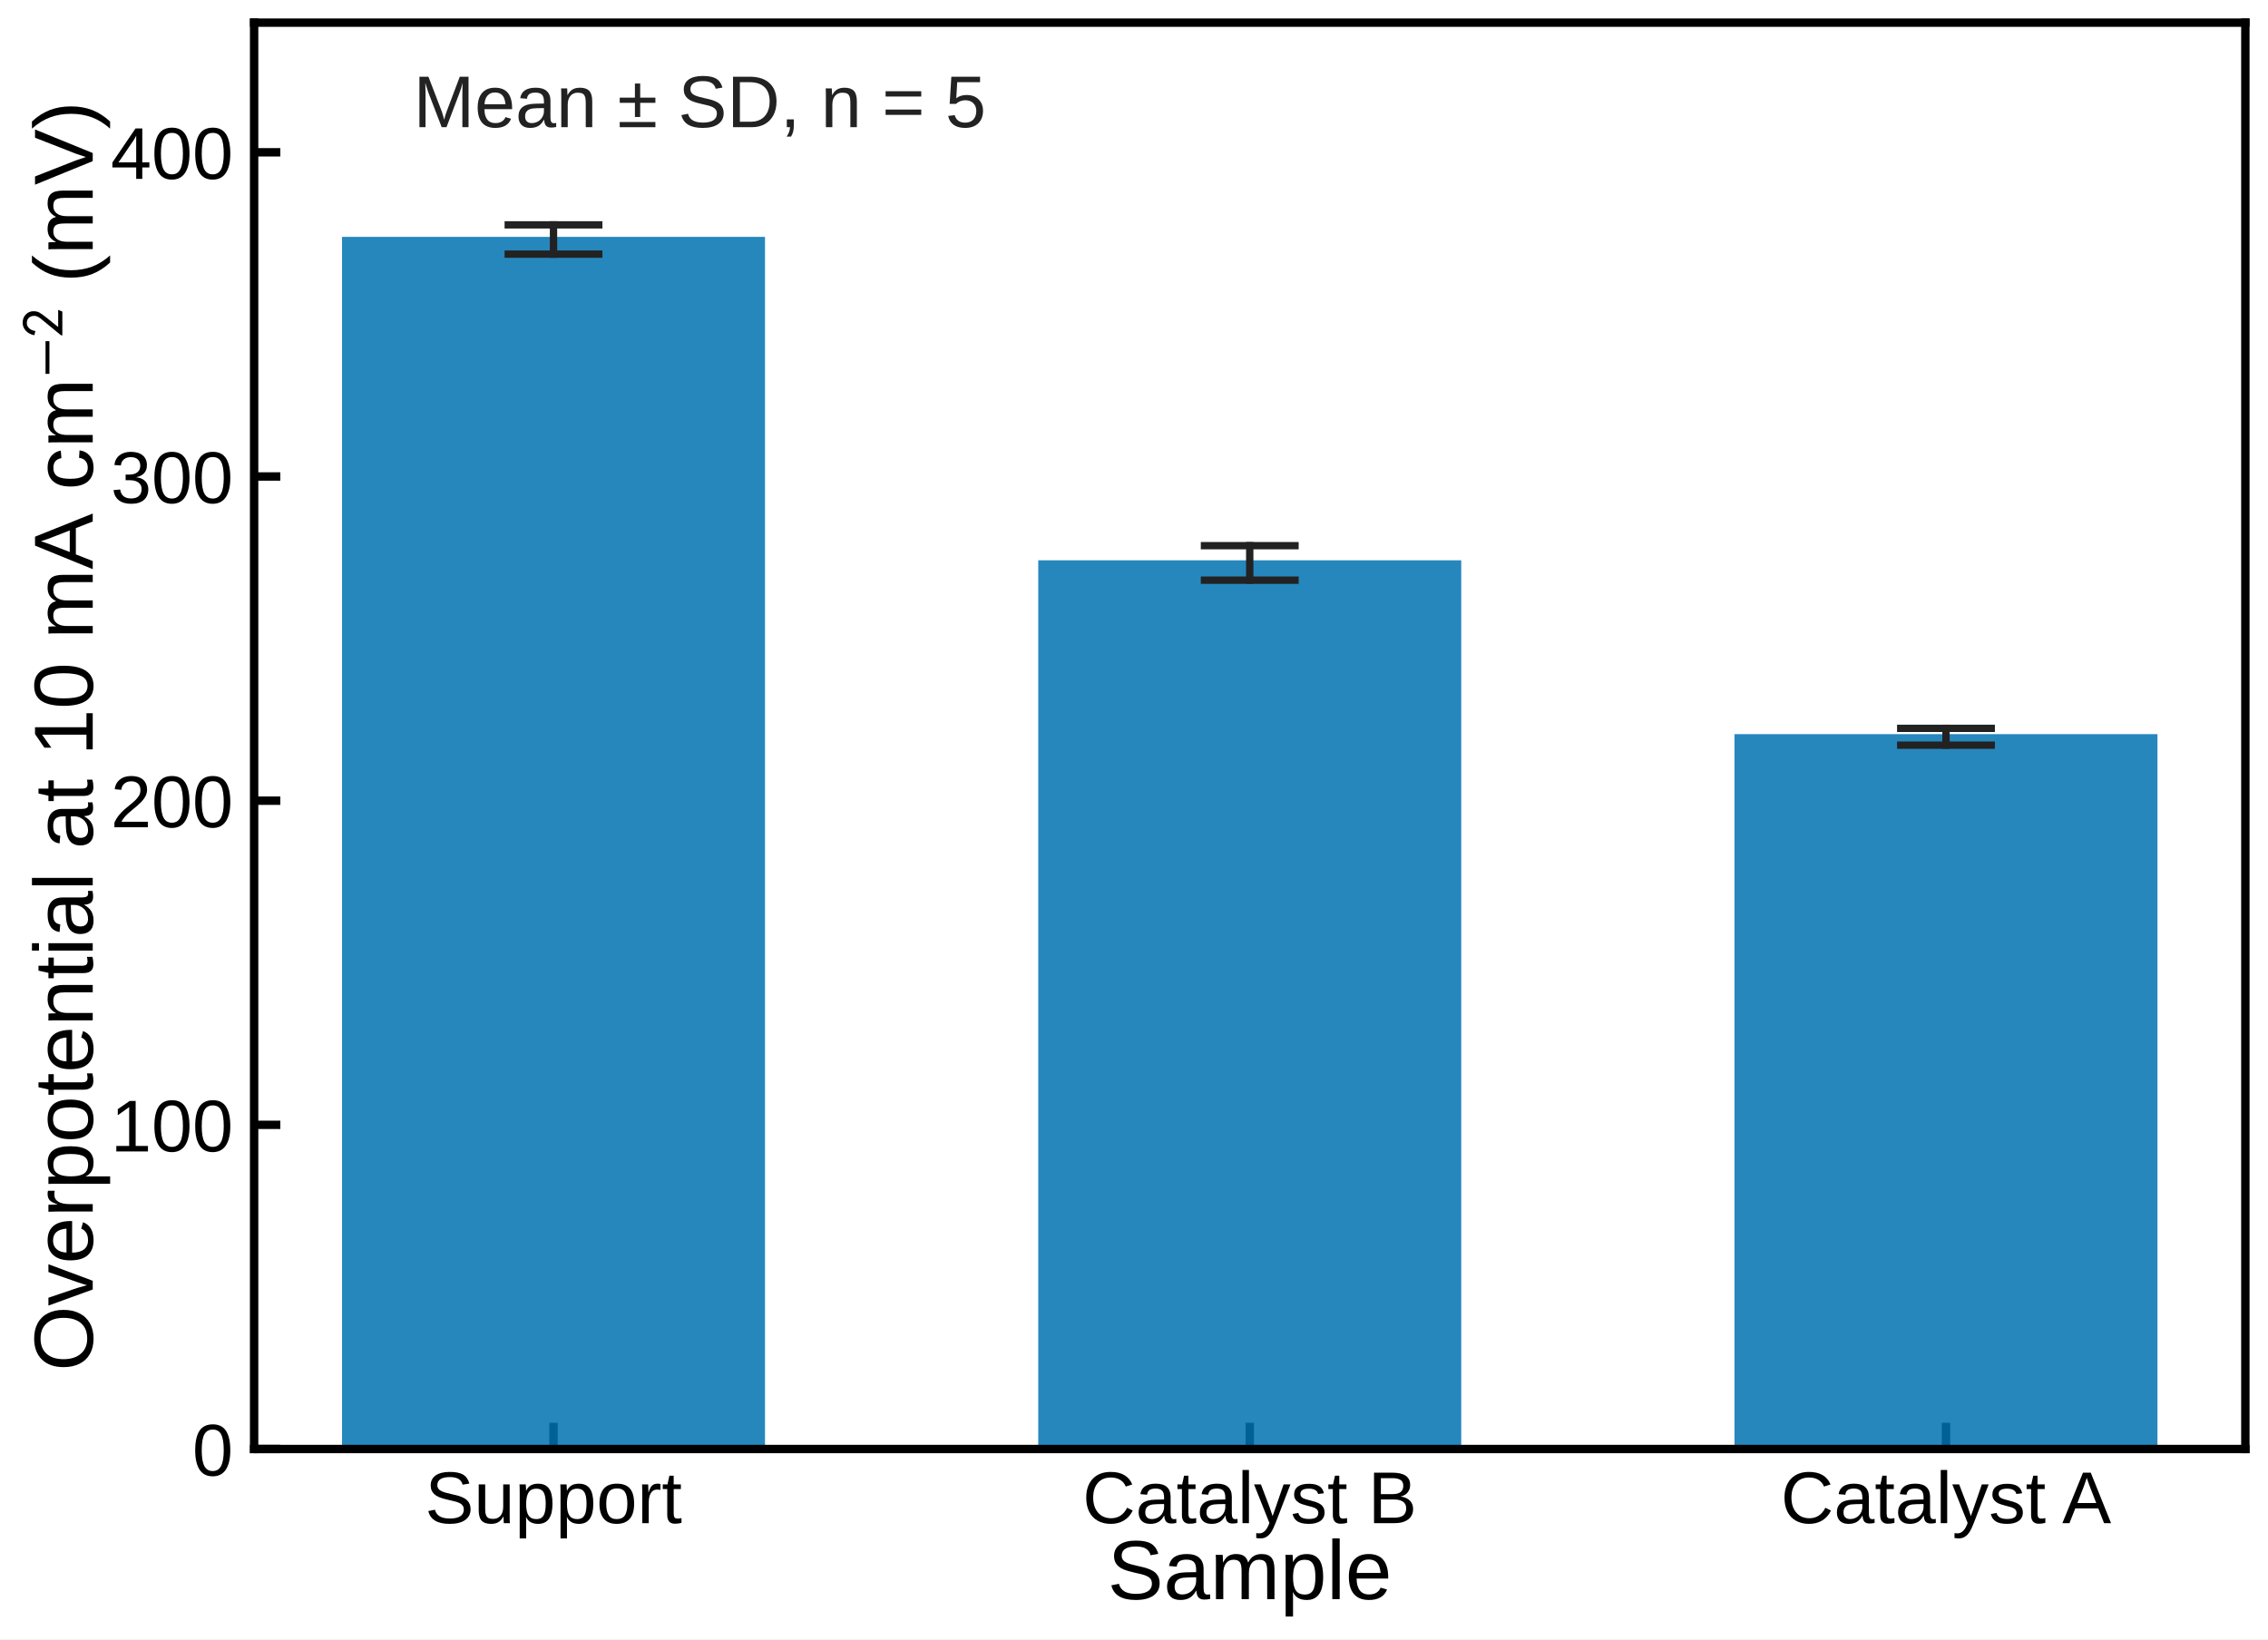
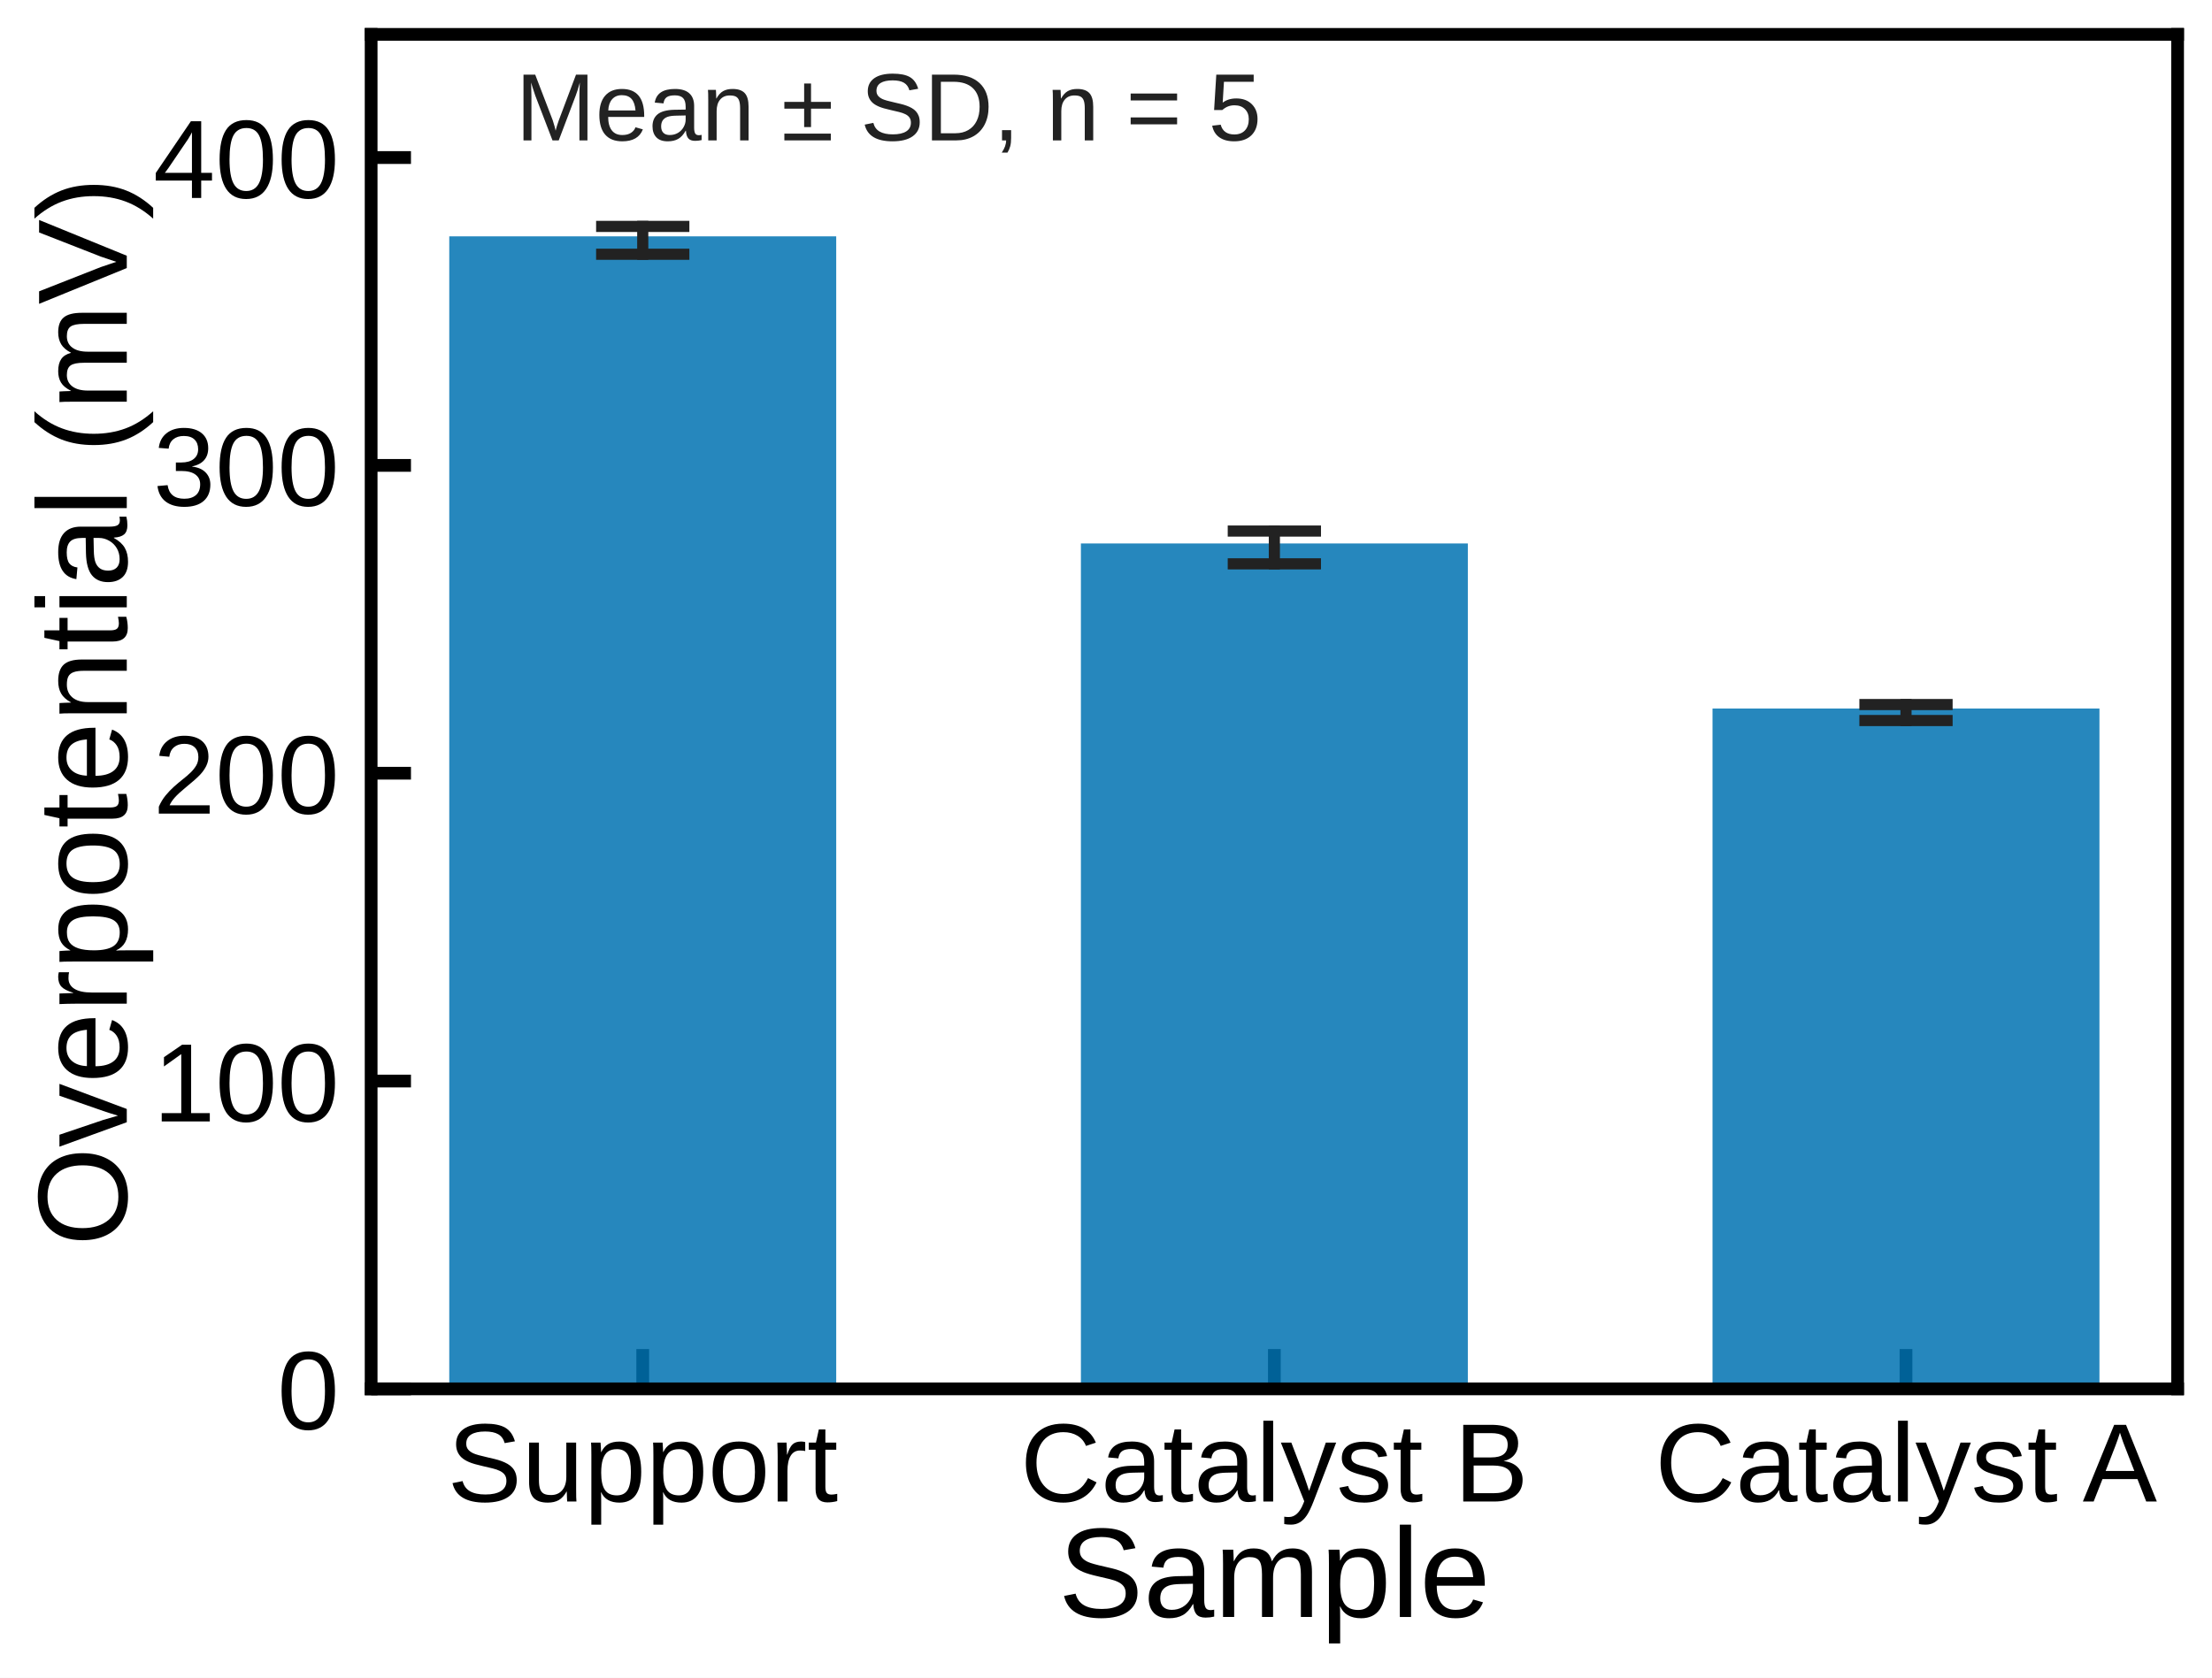
- <svg xmlns="http://www.w3.org/2000/svg" xmlns:xlink="http://www.w3.org/1999/xlink" width="216.319pt" height="156.366pt" viewBox="0 0 216.319 156.366" version="1.1">
+ <svg xmlns="http://www.w3.org/2000/svg" xmlns:xlink="http://www.w3.org/1999/xlink" width="138.841pt" height="105.342pt" viewBox="0 0 138.841 105.342" version="1.1">
  <defs>
    <style type="text/css">*{stroke-linejoin: round; stroke-linecap: butt}</style>
  </defs>
  <g id="figure_1">
    <g id="patch_1">
-       <path d="M 0 156.366  L 216.319 156.366  L 216.319 0  L 0 0  z " style="fill: #ffffff" />
+       <path d="M 0 105.342  L 138.841 105.342  L 138.841 0  L 0 0  z " style="fill: #ffffff" />
    </g>
    <g id="axes_1">
      <g id="patch_2">
-         <path d="M 24.238 138.223  L 214.159 138.223  L 214.159 2.16  L 24.238 2.16  z " style="fill: #ffffff" />
+         <path d="M 23.295 87.199  L 136.681 87.199  L 136.681 2.16  L 23.295 2.16  z " style="fill: #ffffff" />
      </g>
      <g id="matplotlib.axis_1">
        <g id="xtick_1">
          <g id="line2d_1">
            <defs>
-               <path id="m0329b6d257" d="M 0 0  L 0 -2.5  " style="stroke: #000000; stroke-width: 0.8" />
+               <path id="m8f3952b559" d="M 0 0  L 0 -2.5  " style="stroke: #000000; stroke-width: 0.8" />
            </defs>
            <g>
-               <use xlink:href="#m0329b6d257" x="52.793" y="138.223" style="stroke: #000000; stroke-width: 0.8" />
+               <use xlink:href="#m8f3952b559" x="40.343" y="87.199" style="stroke: #000000; stroke-width: 0.8" />
            </g>
          </g>
          <g id="text_1">
-             <g transform="translate(40.53491 145.2958) scale(0.07 -0.07)">
+             <g transform="translate(28.08533 94.27218) scale(0.07 -0.07)">
              <defs>
                <path id="LiberationSans-53" d="M 3975 1216  Q 3975 606 3498 271  Q 3022 -63 2156 -63  Q 547 -63 291 1056  L 869 1172  Q 969 775 1294 589  Q 1619 403 2178 403  Q 2756 403 3070 601  Q 3384 800 3384 1184  Q 3384 1400 3286 1534  Q 3188 1669 3009 1756  Q 2831 1844 2584 1903  Q 2338 1963 2038 2031  Q 1516 2147 1245 2262  Q 975 2378 819 2520  Q 663 2663 580 2853  Q 497 3044 497 3291  Q 497 3856 930 4162  Q 1363 4469 2169 4469  Q 2919 4469 3316 4239  Q 3713 4009 3872 3456  L 3284 3353  Q 3188 3703 2916 3861  Q 2644 4019 2163 4019  Q 1634 4019 1356 3844  Q 1078 3669 1078 3322  Q 1078 3119 1186 2986  Q 1294 2853 1497 2761  Q 1700 2669 2306 2534  Q 2509 2488 2711 2439  Q 2913 2391 3097 2323  Q 3281 2256 3442 2165  Q 3603 2075 3722 1944  Q 3841 1813 3908 1634  Q 3975 1456 3975 1216  z " transform="scale(0.015625)" />
                <path id="LiberationSans-75" d="M 981 3381  L 981 1238  Q 981 903 1047 718  Q 1113 534 1256 453  Q 1400 372 1678 372  Q 2084 372 2318 650  Q 2553 928 2553 1422  L 2553 3381  L 3116 3381  L 3116 722  Q 3116 131 3134 0  L 2603 0  Q 2600 16 2597 84  Q 2594 153 2589 242  Q 2584 331 2578 578  L 2569 578  Q 2375 228 2120 82  Q 1866 -63 1488 -63  Q 931 -63 673 214  Q 416 491 416 1128  L 416 3381  L 981 3381  z " transform="scale(0.015625)" />
                <path id="LiberationSans-70" d="M 3291 1706  Q 3291 -63 2047 -63  Q 1266 -63 997 525  L 981 525  Q 994 500 994 -6  L 994 -1328  L 431 -1328  L 431 2691  Q 431 3213 413 3381  L 956 3381  Q 959 3369 965 3292  Q 972 3216 980 3056  Q 988 2897 988 2838  L 1000 2838  Q 1150 3150 1397 3295  Q 1644 3441 2047 3441  Q 2672 3441 2981 3022  Q 3291 2603 3291 1706  z M 2700 1694  Q 2700 2400 2509 2703  Q 2319 3006 1903 3006  Q 1569 3006 1380 2865  Q 1191 2725 1092 2426  Q 994 2128 994 1650  Q 994 984 1206 668  Q 1419 353 1897 353  Q 2316 353 2508 661  Q 2700 969 2700 1694  z " transform="scale(0.015625)" />
                <path id="LiberationSans-6f" d="M 3291 1694  Q 3291 806 2900 371  Q 2509 -63 1766 -63  Q 1025 -63 647 389  Q 269 841 269 1694  Q 269 3444 1784 3444  Q 2559 3444 2925 3017  Q 3291 2591 3291 1694  z M 2700 1694  Q 2700 2394 2492 2711  Q 2284 3028 1794 3028  Q 1300 3028 1079 2704  Q 859 2381 859 1694  Q 859 1025 1076 689  Q 1294 353 1759 353  Q 2266 353 2483 678  Q 2700 1003 2700 1694  z " transform="scale(0.015625)" />
                <path id="LiberationSans-72" d="M 444 0  L 444 2594  Q 444 2950 425 3381  L 956 3381  Q 981 2806 981 2691  L 994 2691  Q 1128 3125 1303 3284  Q 1478 3444 1797 3444  Q 1909 3444 2025 3413  L 2025 2897  Q 1913 2928 1725 2928  Q 1375 2928 1190 2626  Q 1006 2325 1006 1763  L 1006 0  L 444 0  z " transform="scale(0.015625)" />
                <path id="LiberationSans-74" d="M 1731 25  Q 1453 -50 1163 -50  Q 488 -50 488 716  L 488 2972  L 97 2972  L 97 3381  L 509 3381  L 675 4138  L 1050 4138  L 1050 3381  L 1675 3381  L 1675 2972  L 1050 2972  L 1050 838  Q 1050 594 1129 495  Q 1209 397 1406 397  Q 1519 397 1731 441  L 1731 25  z " transform="scale(0.015625)" />
              </defs>
              <use xlink:href="#LiberationSans-53" />
              <use xlink:href="#LiberationSans-75" x="66.699" />
              <use xlink:href="#LiberationSans-70" x="122.314" />
              <use xlink:href="#LiberationSans-70" x="177.93" />
              <use xlink:href="#LiberationSans-6f" x="233.545" />
              <use xlink:href="#LiberationSans-72" x="289.16" />
              <use xlink:href="#LiberationSans-74" x="322.461" />
            </g>
          </g>
        </g>
        <g id="xtick_2">
          <g id="line2d_2">
            <g>
-               <use xlink:href="#m0329b6d257" x="119.199" y="138.223" style="stroke: #000000; stroke-width: 0.8" />
+               <use xlink:href="#m8f3952b559" x="79.988" y="87.199" style="stroke: #000000; stroke-width: 0.8" />
            </g>
          </g>
          <g id="text_2">
-             <g transform="translate(103.249 145.2958) scale(0.07 -0.07)">
+             <g transform="translate(64.03877 94.27218) scale(0.07 -0.07)">
              <defs>
                <path id="LiberationSans-43" d="M 2475 3981  Q 1744 3981 1337 3511  Q 931 3041 931 2222  Q 931 1413 1354 920  Q 1778 428 2500 428  Q 3425 428 3891 1344  L 4378 1100  Q 4106 531 3614 234  Q 3122 -63 2472 -63  Q 1806 -63 1320 214  Q 834 491 579 1005  Q 325 1519 325 2222  Q 325 3275 894 3872  Q 1463 4469 2469 4469  Q 3172 4469 3644 4194  Q 4116 3919 4338 3378  L 3772 3191  Q 3619 3575 3280 3778  Q 2941 3981 2475 3981  z " transform="scale(0.015625)" />
                <path id="LiberationSans-61" d="M 1294 -63  Q 784 -63 528 206  Q 272 475 272 944  Q 272 1469 617 1750  Q 963 2031 1731 2050  L 2491 2063  L 2491 2247  Q 2491 2659 2316 2837  Q 2141 3016 1766 3016  Q 1388 3016 1216 2887  Q 1044 2759 1009 2478  L 422 2531  Q 566 3444 1778 3444  Q 2416 3444 2737 3151  Q 3059 2859 3059 2306  L 3059 850  Q 3059 600 3125 473  Q 3191 347 3375 347  Q 3456 347 3559 369  L 3559 19  Q 3347 -31 3125 -31  Q 2813 -31 2670 133  Q 2528 297 2509 647  L 2491 647  Q 2275 259 1989 98  Q 1703 -63 1294 -63  z M 1422 359  Q 1731 359 1972 500  Q 2213 641 2352 886  Q 2491 1131 2491 1391  L 2491 1669  L 1875 1656  Q 1478 1650 1273 1575  Q 1069 1500 959 1344  Q 850 1188 850 934  Q 850 659 998 509  Q 1147 359 1422 359  z " transform="scale(0.015625)" />
                <path id="LiberationSans-6c" d="M 431 0  L 431 4638  L 994 4638  L 994 0  L 431 0  z " transform="scale(0.015625)" />
                <path id="LiberationSans-79" d="M 597 -1328  Q 366 -1328 209 -1294  L 209 -872  Q 328 -891 472 -891  Q 997 -891 1303 -119  L 1356 16  L 16 3381  L 616 3381  L 1328 1513  Q 1344 1469 1366 1408  Q 1388 1347 1506 1000  Q 1625 653 1634 613  L 1853 1228  L 2594 3381  L 3188 3381  L 1888 0  Q 1678 -541 1497 -805  Q 1316 -1069 1095 -1198  Q 875 -1328 597 -1328  z " transform="scale(0.015625)" />
                <path id="LiberationSans-73" d="M 2969 934  Q 2969 456 2608 196  Q 2247 -63 1597 -63  Q 966 -63 623 145  Q 281 353 178 794  L 675 891  Q 747 619 972 492  Q 1197 366 1597 366  Q 2025 366 2223 497  Q 2422 628 2422 891  Q 2422 1091 2284 1216  Q 2147 1341 1841 1422  L 1438 1528  Q 953 1653 748 1773  Q 544 1894 428 2066  Q 313 2238 313 2488  Q 313 2950 642 3192  Q 972 3434 1603 3434  Q 2163 3434 2492 3237  Q 2822 3041 2909 2606  L 2403 2544  Q 2356 2769 2151 2889  Q 1947 3009 1603 3009  Q 1222 3009 1040 2893  Q 859 2778 859 2544  Q 859 2400 934 2306  Q 1009 2213 1156 2147  Q 1303 2081 1775 1966  Q 2222 1853 2419 1758  Q 2616 1663 2730 1547  Q 2844 1431 2906 1279  Q 2969 1128 2969 934  z " transform="scale(0.015625)" />
                <path id="LiberationSans-20" transform="scale(0.015625)" />
                <path id="LiberationSans-42" d="M 3931 1241  Q 3931 653 3503 326  Q 3075 0 2313 0  L 525 0  L 525 4403  L 2125 4403  Q 3675 4403 3675 3334  Q 3675 2944 3456 2678  Q 3238 2413 2838 2322  Q 3363 2259 3647 1970  Q 3931 1681 3931 1241  z M 3075 3263  Q 3075 3619 2831 3772  Q 2588 3925 2125 3925  L 1122 3925  L 1122 2531  L 2125 2531  Q 2603 2531 2839 2711  Q 3075 2891 3075 3263  z M 3328 1288  Q 3328 2066 2234 2066  L 1122 2066  L 1122 478  L 2281 478  Q 2828 478 3078 681  Q 3328 884 3328 1288  z " transform="scale(0.015625)" />
              </defs>
              <use xlink:href="#LiberationSans-43" />
              <use xlink:href="#LiberationSans-61" x="72.217" />
              <use xlink:href="#LiberationSans-74" x="127.832" />
              <use xlink:href="#LiberationSans-61" x="155.615" />
              <use xlink:href="#LiberationSans-6c" x="211.23" />
              <use xlink:href="#LiberationSans-79" x="233.447" />
              <use xlink:href="#LiberationSans-73" x="283.447" />
              <use xlink:href="#LiberationSans-74" x="333.447" />
              <use xlink:href="#LiberationSans-20" x="361.23" />
              <use xlink:href="#LiberationSans-42" x="389.014" />
            </g>
          </g>
        </g>
        <g id="xtick_3">
          <g id="line2d_3">
            <g>
-               <use xlink:href="#m0329b6d257" x="185.605" y="138.223" style="stroke: #000000; stroke-width: 0.8" />
+               <use xlink:href="#m8f3952b559" x="119.634" y="87.199" style="stroke: #000000; stroke-width: 0.8" />
            </g>
          </g>
          <g id="text_3">
-             <g transform="translate(169.8475 145.2958) scale(0.07 -0.07)">
+             <g transform="translate(103.8767 94.27218) scale(0.07 -0.07)">
              <defs>
                <path id="LiberationSans-41" d="M 3647 0  L 3144 1288  L 1138 1288  L 631 0  L 13 0  L 1809 4403  L 2488 4403  L 4256 0  L 3647 0  z M 2141 3953  L 2113 3866  Q 2034 3606 1881 3200  L 1319 1753  L 2966 1753  L 2400 3206  Q 2313 3422 2225 3694  L 2141 3953  z " transform="scale(0.015625)" />
              </defs>
              <use xlink:href="#LiberationSans-43" />
              <use xlink:href="#LiberationSans-61" x="72.217" />
              <use xlink:href="#LiberationSans-74" x="127.832" />
              <use xlink:href="#LiberationSans-61" x="155.615" />
              <use xlink:href="#LiberationSans-6c" x="211.23" />
              <use xlink:href="#LiberationSans-79" x="233.447" />
              <use xlink:href="#LiberationSans-73" x="283.447" />
              <use xlink:href="#LiberationSans-74" x="333.447" />
              <use xlink:href="#LiberationSans-20" x="361.23" />
              <use xlink:href="#LiberationSans-41" x="383.514" />
            </g>
          </g>
        </g>
        <g id="text_4">
-           <g transform="translate(105.6367 152.5458) scale(0.08 -0.08)">
+           <g transform="translate(66.42651 101.5222) scale(0.08 -0.08)">
            <defs>
              <path id="LiberationSans-6d" d="M 2400 0  L 2400 2144  Q 2400 2634 2265 2821  Q 2131 3009 1781 3009  Q 1422 3009 1212 2734  Q 1003 2459 1003 1959  L 1003 0  L 444 0  L 444 2659  Q 444 3250 425 3381  L 956 3381  Q 959 3366 962 3297  Q 966 3228 970 3139  Q 975 3050 981 2803  L 991 2803  Q 1172 3163 1406 3303  Q 1641 3444 1978 3444  Q 2363 3444 2586 3291  Q 2809 3138 2897 2803  L 2906 2803  Q 3081 3144 3329 3294  Q 3578 3444 3931 3444  Q 4444 3444 4676 3166  Q 4909 2888 4909 2253  L 4909 0  L 4353 0  L 4353 2144  Q 4353 2634 4218 2821  Q 4084 3009 3734 3009  Q 3366 3009 3161 2736  Q 2956 2463 2956 1959  L 2956 0  L 2400 0  z " transform="scale(0.015625)" />
              <path id="LiberationSans-65" d="M 863 1572  Q 863 991 1103 675  Q 1344 359 1806 359  Q 2172 359 2392 506  Q 2613 653 2691 878  L 3184 738  Q 2881 -63 1806 -63  Q 1056 -63 664 384  Q 272 831 272 1713  Q 272 2550 664 2997  Q 1056 3444 1784 3444  Q 3275 3444 3275 1647  L 3275 1572  L 863 1572  z M 2694 2003  Q 2647 2538 2422 2783  Q 2197 3028 1775 3028  Q 1366 3028 1127 2754  Q 888 2481 869 2003  L 2694 2003  z " transform="scale(0.015625)" />
            </defs>
            <use xlink:href="#LiberationSans-53" />
            <use xlink:href="#LiberationSans-61" x="66.699" />
            <use xlink:href="#LiberationSans-6d" x="122.314" />
            <use xlink:href="#LiberationSans-70" x="205.615" />
            <use xlink:href="#LiberationSans-6c" x="261.23" />
            <use xlink:href="#LiberationSans-65" x="283.447" />
          </g>
        </g>
      </g>
      <g id="matplotlib.axis_2">
        <g id="ytick_1">
          <g id="line2d_4">
            <defs>
-               <path id="m6a685a8b52" d="M 0 0  L 2.5 0  " style="stroke: #000000; stroke-width: 0.8" />
+               <path id="m270fa65123" d="M 0 0  L 2.5 0  " style="stroke: #000000; stroke-width: 0.8" />
            </defs>
            <g>
-               <use xlink:href="#m6a685a8b52" x="24.238" y="138.223" style="stroke: #000000; stroke-width: 0.8" />
+               <use xlink:href="#m270fa65123" x="23.295" y="87.199" style="stroke: #000000; stroke-width: 0.8" />
            </g>
          </g>
          <g id="text_5">
-             <g transform="translate(18.34531 140.7594) scale(0.07 -0.07)">
+             <g transform="translate(17.40281 89.73578) scale(0.07 -0.07)">
              <defs>
                <path id="LiberationSans-30" d="M 3309 2203  Q 3309 1100 2920 518  Q 2531 -63 1772 -63  Q 1013 -63 631 515  Q 250 1094 250 2203  Q 250 3338 620 3903  Q 991 4469 1791 4469  Q 2569 4469 2939 3897  Q 3309 3325 3309 2203  z M 2738 2203  Q 2738 3156 2517 3584  Q 2297 4013 1791 4013  Q 1272 4013 1045 3591  Q 819 3169 819 2203  Q 819 1266 1048 831  Q 1278 397 1778 397  Q 2275 397 2506 840  Q 2738 1284 2738 2203  z " transform="scale(0.015625)" />
              </defs>
              <use xlink:href="#LiberationSans-30" />
            </g>
          </g>
        </g>
        <g id="ytick_2">
          <g id="line2d_5">
            <g>
-               <use xlink:href="#m6a685a8b52" x="24.238" y="107.3" style="stroke: #000000; stroke-width: 0.8" />
+               <use xlink:href="#m270fa65123" x="23.295" y="67.872" style="stroke: #000000; stroke-width: 0.8" />
            </g>
          </g>
          <g id="text_6">
-             <g transform="translate(10.56 109.836) scale(0.07 -0.07)">
+             <g transform="translate(9.6175 70.40865) scale(0.07 -0.07)">
              <defs>
                <path id="LiberationSans-31" d="M 488 0  L 488 478  L 1609 478  L 1609 3866  L 616 3156  L 616 3688  L 1656 4403  L 2175 4403  L 2175 478  L 3247 478  L 3247 0  L 488 0  z " transform="scale(0.015625)" />
              </defs>
              <use xlink:href="#LiberationSans-31" />
              <use xlink:href="#LiberationSans-30" x="55.615" />
              <use xlink:href="#LiberationSans-30" x="111.23" />
            </g>
          </g>
        </g>
        <g id="ytick_3">
          <g id="line2d_6">
            <g>
-               <use xlink:href="#m6a685a8b52" x="24.238" y="76.376" style="stroke: #000000; stroke-width: 0.8" />
+               <use xlink:href="#m270fa65123" x="23.295" y="48.545" style="stroke: #000000; stroke-width: 0.8" />
            </g>
          </g>
          <g id="text_7">
-             <g transform="translate(10.56 78.91258) scale(0.07 -0.07)">
+             <g transform="translate(9.6175 51.08152) scale(0.07 -0.07)">
              <defs>
                <path id="LiberationSans-32" d="M 322 0  L 322 397  Q 481 763 711 1042  Q 941 1322 1194 1548  Q 1447 1775 1695 1969  Q 1944 2163 2144 2356  Q 2344 2550 2467 2762  Q 2591 2975 2591 3244  Q 2591 3606 2378 3806  Q 2166 4006 1788 4006  Q 1428 4006 1195 3811  Q 963 3616 922 3263  L 347 3316  Q 409 3844 795 4156  Q 1181 4469 1788 4469  Q 2453 4469 2811 4155  Q 3169 3841 3169 3263  Q 3169 3006 3051 2753  Q 2934 2500 2703 2247  Q 2472 1994 1819 1463  Q 1459 1169 1246 933  Q 1034 697 941 478  L 3238 478  L 3238 0  L 322 0  z " transform="scale(0.015625)" />
              </defs>
              <use xlink:href="#LiberationSans-32" />
              <use xlink:href="#LiberationSans-30" x="55.615" />
              <use xlink:href="#LiberationSans-30" x="111.23" />
            </g>
          </g>
        </g>
        <g id="ytick_4">
          <g id="line2d_7">
            <g>
-               <use xlink:href="#m6a685a8b52" x="24.238" y="45.453" style="stroke: #000000; stroke-width: 0.8" />
+               <use xlink:href="#m270fa65123" x="23.295" y="29.218" style="stroke: #000000; stroke-width: 0.8" />
            </g>
          </g>
          <g id="text_8">
-             <g transform="translate(10.56 47.98918) scale(0.07 -0.07)">
+             <g transform="translate(9.6175 31.75439) scale(0.07 -0.07)">
              <defs>
                <path id="LiberationSans-33" d="M 3278 1216  Q 3278 606 2890 271  Q 2503 -63 1784 -63  Q 1116 -63 717 239  Q 319 541 244 1131  L 825 1184  Q 938 403 1784 403  Q 2209 403 2451 612  Q 2694 822 2694 1234  Q 2694 1594 2417 1795  Q 2141 1997 1619 1997  L 1300 1997  L 1300 2484  L 1606 2484  Q 2069 2484 2323 2686  Q 2578 2888 2578 3244  Q 2578 3597 2370 3801  Q 2163 4006 1753 4006  Q 1381 4006 1151 3815  Q 922 3625 884 3278  L 319 3322  Q 381 3863 767 4166  Q 1153 4469 1759 4469  Q 2422 4469 2789 4161  Q 3156 3853 3156 3303  Q 3156 2881 2920 2617  Q 2684 2353 2234 2259  L 2234 2247  Q 2728 2194 3003 1916  Q 3278 1638 3278 1216  z " transform="scale(0.015625)" />
              </defs>
              <use xlink:href="#LiberationSans-33" />
              <use xlink:href="#LiberationSans-30" x="55.615" />
              <use xlink:href="#LiberationSans-30" x="111.23" />
            </g>
          </g>
        </g>
        <g id="ytick_5">
          <g id="line2d_8">
            <g>
-               <use xlink:href="#m6a685a8b52" x="24.238" y="14.529" style="stroke: #000000; stroke-width: 0.8" />
+               <use xlink:href="#m270fa65123" x="23.295" y="9.891" style="stroke: #000000; stroke-width: 0.8" />
            </g>
          </g>
          <g id="text_9">
-             <g transform="translate(10.56 17.06577) scale(0.07 -0.07)">
+             <g transform="translate(9.6175 12.42726) scale(0.07 -0.07)">
              <defs>
                <path id="LiberationSans-34" d="M 2753 997  L 2753 0  L 2222 0  L 2222 997  L 147 997  L 147 1434  L 2163 4403  L 2753 4403  L 2753 1441  L 3372 1441  L 3372 997  L 2753 997  z M 2222 3769  Q 2216 3750 2134 3603  Q 2053 3456 2013 3397  L 884 1734  L 716 1503  L 666 1441  L 2222 1441  L 2222 3769  z " transform="scale(0.015625)" />
              </defs>
              <use xlink:href="#LiberationSans-34" />
              <use xlink:href="#LiberationSans-30" x="55.615" />
              <use xlink:href="#LiberationSans-30" x="111.23" />
            </g>
          </g>
        </g>
        <g id="text_10">
-           <g transform="translate(8.88 130.7915) rotate(-90) scale(0.08 -0.08)">
+           <g transform="translate(7.9575 78.24406) rotate(-90) scale(0.08 -0.08)">
            <defs>
              <path id="LiberationSans-4f" d="M 4672 2222  Q 4672 1531 4408 1012  Q 4144 494 3650 215  Q 3156 -63 2484 -63  Q 1806 -63 1314 212  Q 822 488 562 1008  Q 303 1528 303 2222  Q 303 3278 881 3873  Q 1459 4469 2491 4469  Q 3163 4469 3656 4201  Q 4150 3934 4411 3425  Q 4672 2916 4672 2222  z M 4063 2222  Q 4063 3044 3652 3512  Q 3241 3981 2491 3981  Q 1734 3981 1321 3518  Q 909 3056 909 2222  Q 909 1394 1326 908  Q 1744 422 2484 422  Q 3247 422 3655 892  Q 4063 1363 4063 2222  z " transform="scale(0.015625)" />
              <path id="LiberationSans-76" d="M 1916 0  L 1250 0  L 22 3381  L 622 3381  L 1366 1181  Q 1406 1056 1581 441  L 1691 806  L 1813 1175  L 2581 3381  L 3178 3381  L 1916 0  z " transform="scale(0.015625)" />
              <path id="LiberationSans-6e" d="M 2578 0  L 2578 2144  Q 2578 2478 2512 2662  Q 2447 2847 2303 2928  Q 2159 3009 1881 3009  Q 1475 3009 1240 2731  Q 1006 2453 1006 1959  L 1006 0  L 444 0  L 444 2659  Q 444 3250 425 3381  L 956 3381  Q 959 3366 962 3297  Q 966 3228 970 3139  Q 975 3050 981 2803  L 991 2803  Q 1184 3153 1439 3298  Q 1694 3444 2072 3444  Q 2628 3444 2886 3167  Q 3144 2891 3144 2253  L 3144 0  L 2578 0  z " transform="scale(0.015625)" />
              <path id="LiberationSans-69" d="M 428 4100  L 428 4638  L 991 4638  L 991 4100  L 428 4100  z M 428 0  L 428 3381  L 991 3381  L 991 0  L 428 0  z " transform="scale(0.015625)" />
-               <path id="LiberationSans-63" d="M 859 1706  Q 859 1031 1071 706  Q 1284 381 1713 381  Q 2013 381 2214 543  Q 2416 706 2463 1044  L 3031 1006  Q 2966 519 2616 228  Q 2266 -63 1728 -63  Q 1019 -63 645 385  Q 272 834 272 1694  Q 272 2547 647 2995  Q 1022 3444 1722 3444  Q 2241 3444 2583 3175  Q 2925 2906 3013 2434  L 2434 2391  Q 2391 2672 2212 2837  Q 2034 3003 1706 3003  Q 1259 3003 1059 2706  Q 859 2409 859 1706  z " transform="scale(0.015625)" />
-               <path id="STIXGeneral-Regular-2212" d="M 3974 1408  L 410 1408  L 410 1830  L 3974 1830  L 3974 1408  z " transform="scale(0.015625)" />
-               <path id="STIXGeneral-Regular-1d7e4" d="M 3002 454  L 2816 0  L 224 0  L 224 134  L 1344 1504  L 1344 1498  L 1702 1933  Q 1952 2234 2054 2365  Q 2157 2496 2253 2685  Q 2349 2874 2349 3040  Q 2349 3437 2134 3654  Q 1920 3872 1549 3872  Q 1254 3872 1008 3629  Q 762 3386 698 2938  L 237 3046  Q 339 3616 716 3971  Q 1094 4326 1594 4326  Q 2150 4326 2502 3980  Q 2854 3635 2854 3142  Q 2854 2784 2720 2525  Q 2586 2266 2157 1728  L 1133 454  L 3002 454  z " transform="scale(0.015625)" />
              <path id="LiberationSans-28" d="M 397 1663  Q 397 2566 680 3284  Q 963 4003 1550 4638  L 2094 4638  Q 1509 3988 1236 3256  Q 963 2525 963 1656  Q 963 791 1233 62  Q 1503 -666 2094 -1325  L 1550 -1325  Q 959 -688 678 32  Q 397 753 397 1650  L 397 1663  z " transform="scale(0.015625)" />
              <path id="LiberationSans-56" d="M 2444 0  L 1825 0  L 28 4403  L 656 4403  L 1875 1303  L 2138 525  L 2400 1303  L 3613 4403  L 4241 4403  L 2444 0  z " transform="scale(0.015625)" />
              <path id="LiberationSans-29" d="M 1734 1650  Q 1734 747 1451 28  Q 1169 -691 581 -1325  L 38 -1325  Q 625 -669 897 57  Q 1169 784 1169 1656  Q 1169 2528 895 3256  Q 622 3984 38 4638  L 581 4638  Q 1172 4000 1453 3279  Q 1734 2559 1734 1663  L 1734 1650  z " transform="scale(0.015625)" />
            </defs>
-             <use xlink:href="#LiberationSans-4f" transform="translate(0 0.446875)" />
-             <use xlink:href="#LiberationSans-76" transform="translate(77.7832 0.446875)" />
-             <use xlink:href="#LiberationSans-65" transform="translate(127.7832 0.446875)" />
-             <use xlink:href="#LiberationSans-72" transform="translate(183.3984 0.446875)" />
-             <use xlink:href="#LiberationSans-70" transform="translate(216.6992 0.446875)" />
-             <use xlink:href="#LiberationSans-6f" transform="translate(272.3145 0.446875)" />
-             <use xlink:href="#LiberationSans-74" transform="translate(327.9297 0.446875)" />
-             <use xlink:href="#LiberationSans-65" transform="translate(355.7129 0.446875)" />
-             <use xlink:href="#LiberationSans-6e" transform="translate(411.3281 0.446875)" />
-             <use xlink:href="#LiberationSans-74" transform="translate(466.9434 0.446875)" />
-             <use xlink:href="#LiberationSans-69" transform="translate(494.7266 0.446875)" />
-             <use xlink:href="#LiberationSans-61" transform="translate(516.9434 0.446875)" />
-             <use xlink:href="#LiberationSans-6c" transform="translate(572.5586 0.446875)" />
-             <use xlink:href="#LiberationSans-20" transform="translate(594.7754 0.446875)" />
-             <use xlink:href="#LiberationSans-61" transform="translate(622.5586 0.446875)" />
-             <use xlink:href="#LiberationSans-74" transform="translate(678.1738 0.446875)" />
-             <use xlink:href="#LiberationSans-20" transform="translate(705.957 0.446875)" />
-             <use xlink:href="#LiberationSans-31" transform="translate(733.7402 0.446875)" />
-             <use xlink:href="#LiberationSans-30" transform="translate(789.3555 0.446875)" />
-             <use xlink:href="#LiberationSans-20" transform="translate(844.9707 0.446875)" />
-             <use xlink:href="#LiberationSans-6d" transform="translate(872.7539 0.446875)" />
-             <use xlink:href="#LiberationSans-41" transform="translate(956.0547 0.446875)" />
-             <use xlink:href="#LiberationSans-20" transform="translate(1022.754 0.446875)" />
-             <use xlink:href="#LiberationSans-63" transform="translate(1050.537 0.446875)" />
-             <use xlink:href="#LiberationSans-6d" transform="translate(1100.537 0.446875)" />
-             <use xlink:href="#STIXGeneral-Regular-2212" transform="translate(1184.631 36.68438) scale(0.7)" />
-             <use xlink:href="#STIXGeneral-Regular-1d7e4" transform="translate(1232.581 36.68438) scale(0.7)" />
-             <use xlink:href="#LiberationSans-20" transform="translate(1269.845 0.446875)" />
-             <use xlink:href="#LiberationSans-28" transform="translate(1297.629 0.446875)" />
-             <use xlink:href="#LiberationSans-6d" transform="translate(1330.929 0.446875)" />
-             <use xlink:href="#LiberationSans-56" transform="translate(1414.23 0.446875)" />
-             <use xlink:href="#LiberationSans-29" transform="translate(1480.929 0.446875)" />
+             <use xlink:href="#LiberationSans-4f" />
+             <use xlink:href="#LiberationSans-76" x="77.783" />
+             <use xlink:href="#LiberationSans-65" x="127.783" />
+             <use xlink:href="#LiberationSans-72" x="183.398" />
+             <use xlink:href="#LiberationSans-70" x="216.699" />
+             <use xlink:href="#LiberationSans-6f" x="272.314" />
+             <use xlink:href="#LiberationSans-74" x="327.93" />
+             <use xlink:href="#LiberationSans-65" x="355.713" />
+             <use xlink:href="#LiberationSans-6e" x="411.328" />
+             <use xlink:href="#LiberationSans-74" x="466.943" />
+             <use xlink:href="#LiberationSans-69" x="494.727" />
+             <use xlink:href="#LiberationSans-61" x="516.943" />
+             <use xlink:href="#LiberationSans-6c" x="572.559" />
+             <use xlink:href="#LiberationSans-20" x="594.775" />
+             <use xlink:href="#LiberationSans-28" x="622.559" />
+             <use xlink:href="#LiberationSans-6d" x="655.859" />
+             <use xlink:href="#LiberationSans-56" x="739.16" />
+             <use xlink:href="#LiberationSans-29" x="805.859" />
          </g>
        </g>
      </g>
      <g id="patch_3">
-         <path d="M 32.871 138.223  L 72.714 138.223  L 72.714 22.846  L 32.871 22.846  z " clip-path="url(#p3c7f2554fb)" style="fill: #0072b2; opacity: 0.85; stroke: #0072b2; stroke-width: 0.5; stroke-linejoin: miter" />
+         <path d="M 28.449 87.199  L 52.237 87.199  L 52.237 15.089  L 28.449 15.089  z " clip-path="url(#p67321961d1)" style="fill: #0072b2; opacity: 0.85; stroke: #0072b2; stroke-width: 0.5; stroke-linejoin: miter" />
      </g>
      <g id="patch_4">
-         <path d="M 99.277 138.223  L 139.12 138.223  L 139.12 53.698  L 99.277 53.698  z " clip-path="url(#p3c7f2554fb)" style="fill: #0072b2; opacity: 0.85; stroke: #0072b2; stroke-width: 0.5; stroke-linejoin: miter" />
+         <path d="M 68.095 87.199  L 91.882 87.199  L 91.882 34.371  L 68.095 34.371  z " clip-path="url(#p67321961d1)" style="fill: #0072b2; opacity: 0.85; stroke: #0072b2; stroke-width: 0.5; stroke-linejoin: miter" />
      </g>
      <g id="patch_5">
-         <path d="M 165.683 138.223  L 205.526 138.223  L 205.526 70.281  L 165.683 70.281  z " clip-path="url(#p3c7f2554fb)" style="fill: #0072b2; opacity: 0.85; stroke: #0072b2; stroke-width: 0.5; stroke-linejoin: miter" />
+         <path d="M 107.74 87.199  L 131.527 87.199  L 131.527 44.735  L 107.74 44.735  z " clip-path="url(#p67321961d1)" style="fill: #0072b2; opacity: 0.85; stroke: #0072b2; stroke-width: 0.5; stroke-linejoin: miter" />
      </g>
      <g id="patch_6">
-         <path d="M 24.238 138.223  L 24.238 2.16  " style="fill: none; stroke: #000000; stroke-width: 0.8; stroke-linejoin: miter; stroke-linecap: square" />
+         <path d="M 23.295 87.199  L 23.295 2.16  " style="fill: none; stroke: #000000; stroke-width: 0.8; stroke-linejoin: miter; stroke-linecap: square" />
      </g>
      <g id="patch_7">
-         <path d="M 214.159 138.223  L 214.159 2.16  " style="fill: none; stroke: #000000; stroke-width: 0.8; stroke-linejoin: miter; stroke-linecap: square" />
+         <path d="M 136.681 87.199  L 136.681 2.16  " style="fill: none; stroke: #000000; stroke-width: 0.8; stroke-linejoin: miter; stroke-linecap: square" />
      </g>
      <g id="patch_8">
-         <path d="M 24.238 138.223  L 214.159 138.223  " style="fill: none; stroke: #000000; stroke-width: 0.8; stroke-linejoin: miter; stroke-linecap: square" />
+         <path d="M 23.295 87.199  L 136.681 87.199  " style="fill: none; stroke: #000000; stroke-width: 0.8; stroke-linejoin: miter; stroke-linecap: square" />
      </g>
      <g id="patch_9">
-         <path d="M 24.238 2.16  L 214.159 2.16  " style="fill: none; stroke: #000000; stroke-width: 0.8; stroke-linejoin: miter; stroke-linecap: square" />
+         <path d="M 23.295 2.16  L 136.681 2.16  " style="fill: none; stroke: #000000; stroke-width: 0.8; stroke-linejoin: miter; stroke-linecap: square" />
      </g>
      <g id="text_11">
-         <g style="fill: #222222" transform="translate(39.43167 12.13394) scale(0.07 -0.07)">
+         <g style="fill: #222222" transform="translate(32.36633 8.813925) scale(0.06 -0.06)">
          <defs>
            <path id="LiberationSans-4d" d="M 4269 0  L 4269 2938  Q 4269 3425 4297 3875  Q 4144 3316 4022 3000  L 2884 0  L 2466 0  L 1313 3000  L 1138 3531  L 1034 3875  L 1044 3528  L 1056 2938  L 1056 0  L 525 0  L 525 4403  L 1309 4403  L 2481 1350  Q 2544 1166 2601 955  Q 2659 744 2678 650  Q 2703 775 2783 1029  Q 2863 1284 2891 1350  L 4041 4403  L 4806 4403  L 4806 0  L 4269 0  z " transform="scale(0.015625)" />
            <path id="LiberationSans-b1" d="M 1988 2125  L 1988 891  L 1528 891  L 1528 2125  L 203 2125  L 203 2578  L 1528 2578  L 1528 3809  L 1988 3809  L 1988 2578  L 3313 2578  L 3313 2125  L 1988 2125  z M 203 0  L 203 453  L 3313 453  L 3313 0  L 203 0  z " transform="scale(0.015625)" />
            <path id="LiberationSans-44" d="M 4316 2247  Q 4316 1566 4050 1055  Q 3784 544 3296 272  Q 2809 0 2172 0  L 525 0  L 525 4403  L 1981 4403  Q 3100 4403 3708 3842  Q 4316 3281 4316 2247  z M 3716 2247  Q 3716 3066 3267 3495  Q 2819 3925 1969 3925  L 1122 3925  L 1122 478  L 2103 478  Q 2588 478 2955 690  Q 3322 903 3519 1303  Q 3716 1703 3716 2247  z " transform="scale(0.015625)" />
            <path id="LiberationSans-2c" d="M 1203 684  L 1203 159  Q 1203 -172 1143 -394  Q 1084 -616 959 -819  L 575 -819  Q 869 -394 869 0  L 594 0  L 594 684  L 1203 684  z " transform="scale(0.015625)" />
            <path id="LiberationSans-3d" d="M 313 2675  L 313 3138  L 3422 3138  L 3422 2675  L 313 2675  z M 313 1075  L 313 1538  L 3422 1538  L 3422 1075  L 313 1075  z " transform="scale(0.015625)" />
            <path id="LiberationSans-35" d="M 3291 1434  Q 3291 738 2877 337  Q 2463 -63 1728 -63  Q 1113 -63 734 206  Q 356 475 256 984  L 825 1050  Q 1003 397 1741 397  Q 2194 397 2450 670  Q 2706 944 2706 1422  Q 2706 1838 2448 2094  Q 2191 2350 1753 2350  Q 1525 2350 1328 2278  Q 1131 2206 934 2034  L 384 2034  L 531 4403  L 3034 4403  L 3034 3925  L 1044 3925  L 959 2528  Q 1325 2809 1869 2809  Q 2519 2809 2905 2428  Q 3291 2047 3291 1434  z " transform="scale(0.015625)" />
          </defs>
          <use xlink:href="#LiberationSans-4d" />
          <use xlink:href="#LiberationSans-65" x="83.301" />
          <use xlink:href="#LiberationSans-61" x="138.916" />
          <use xlink:href="#LiberationSans-6e" x="194.531" />
          <use xlink:href="#LiberationSans-20" x="250.146" />
          <use xlink:href="#LiberationSans-b1" x="277.93" />
          <use xlink:href="#LiberationSans-20" x="332.812" />
          <use xlink:href="#LiberationSans-53" x="360.596" />
          <use xlink:href="#LiberationSans-44" x="427.295" />
          <use xlink:href="#LiberationSans-2c" x="499.512" />
          <use xlink:href="#LiberationSans-20" x="527.295" />
          <use xlink:href="#LiberationSans-6e" x="555.078" />
          <use xlink:href="#LiberationSans-20" x="610.693" />
          <use xlink:href="#LiberationSans-3d" x="638.477" />
          <use xlink:href="#LiberationSans-20" x="696.875" />
          <use xlink:href="#LiberationSans-35" x="724.658" />
        </g>
      </g>
      <g id="line2d_9">
-         <path d="M 52.793 24.243  L 52.793 21.449  " style="fill: none; stroke: #222222; stroke-width: 0.7; stroke-linecap: square" />
+         <path d="M 40.343 15.962  L 40.343 14.216  " style="fill: none; stroke: #222222; stroke-width: 0.7; stroke-linecap: square" />
      </g>
      <g id="line2d_10">
-         <path d="M 48.476 24.243  L 57.109 24.243  " style="fill: none; stroke: #222222; stroke-width: 0.7; stroke-linecap: square" />
+         <path d="M 37.766 15.962  L 42.92 15.962  " style="fill: none; stroke: #222222; stroke-width: 0.7; stroke-linecap: square" />
      </g>
      <g id="line2d_11">
-         <path d="M 48.476 21.449  L 57.109 21.449  " style="fill: none; stroke: #222222; stroke-width: 0.7; stroke-linecap: square" />
+         <path d="M 37.766 14.216  L 42.92 14.216  " style="fill: none; stroke: #222222; stroke-width: 0.7; stroke-linecap: square" />
      </g>
      <g id="line2d_12">
-         <path d="M 119.199 55.343  L 119.199 52.053  " style="fill: none; stroke: #222222; stroke-width: 0.7; stroke-linecap: square" />
+         <path d="M 79.988 35.399  L 79.988 33.343  " style="fill: none; stroke: #222222; stroke-width: 0.7; stroke-linecap: square" />
      </g>
      <g id="line2d_13">
-         <path d="M 114.882 55.343  L 123.515 55.343  " style="fill: none; stroke: #222222; stroke-width: 0.7; stroke-linecap: square" />
+         <path d="M 77.411 35.399  L 82.565 35.399  " style="fill: none; stroke: #222222; stroke-width: 0.7; stroke-linecap: square" />
      </g>
      <g id="line2d_14">
-         <path d="M 114.882 52.053  L 123.515 52.053  " style="fill: none; stroke: #222222; stroke-width: 0.7; stroke-linecap: square" />
+         <path d="M 77.411 33.343  L 82.565 33.343  " style="fill: none; stroke: #222222; stroke-width: 0.7; stroke-linecap: square" />
      </g>
      <g id="line2d_15">
-         <path d="M 185.605 71.083  L 185.605 69.479  " style="fill: none; stroke: #222222; stroke-width: 0.7; stroke-linecap: square" />
+         <path d="M 119.634 45.237  L 119.634 44.234  " style="fill: none; stroke: #222222; stroke-width: 0.7; stroke-linecap: square" />
      </g>
      <g id="line2d_16">
-         <path d="M 181.288 71.083  L 189.921 71.083  " style="fill: none; stroke: #222222; stroke-width: 0.7; stroke-linecap: square" />
+         <path d="M 117.057 45.237  L 122.211 45.237  " style="fill: none; stroke: #222222; stroke-width: 0.7; stroke-linecap: square" />
      </g>
      <g id="line2d_17">
-         <path d="M 181.288 69.479  L 189.921 69.479  " style="fill: none; stroke: #222222; stroke-width: 0.7; stroke-linecap: square" />
+         <path d="M 117.057 44.234  L 122.211 44.234  " style="fill: none; stroke: #222222; stroke-width: 0.7; stroke-linecap: square" />
      </g>
    </g>
  </g>
  <defs>
-     <clipPath id="p3c7f2554fb">
-       <rect x="24.238" y="2.16" width="189.921" height="136.063" />
+     <clipPath id="p67321961d1">
+       <rect x="23.295" y="2.16" width="113.386" height="85.039" />
    </clipPath>
  </defs>
</svg>
